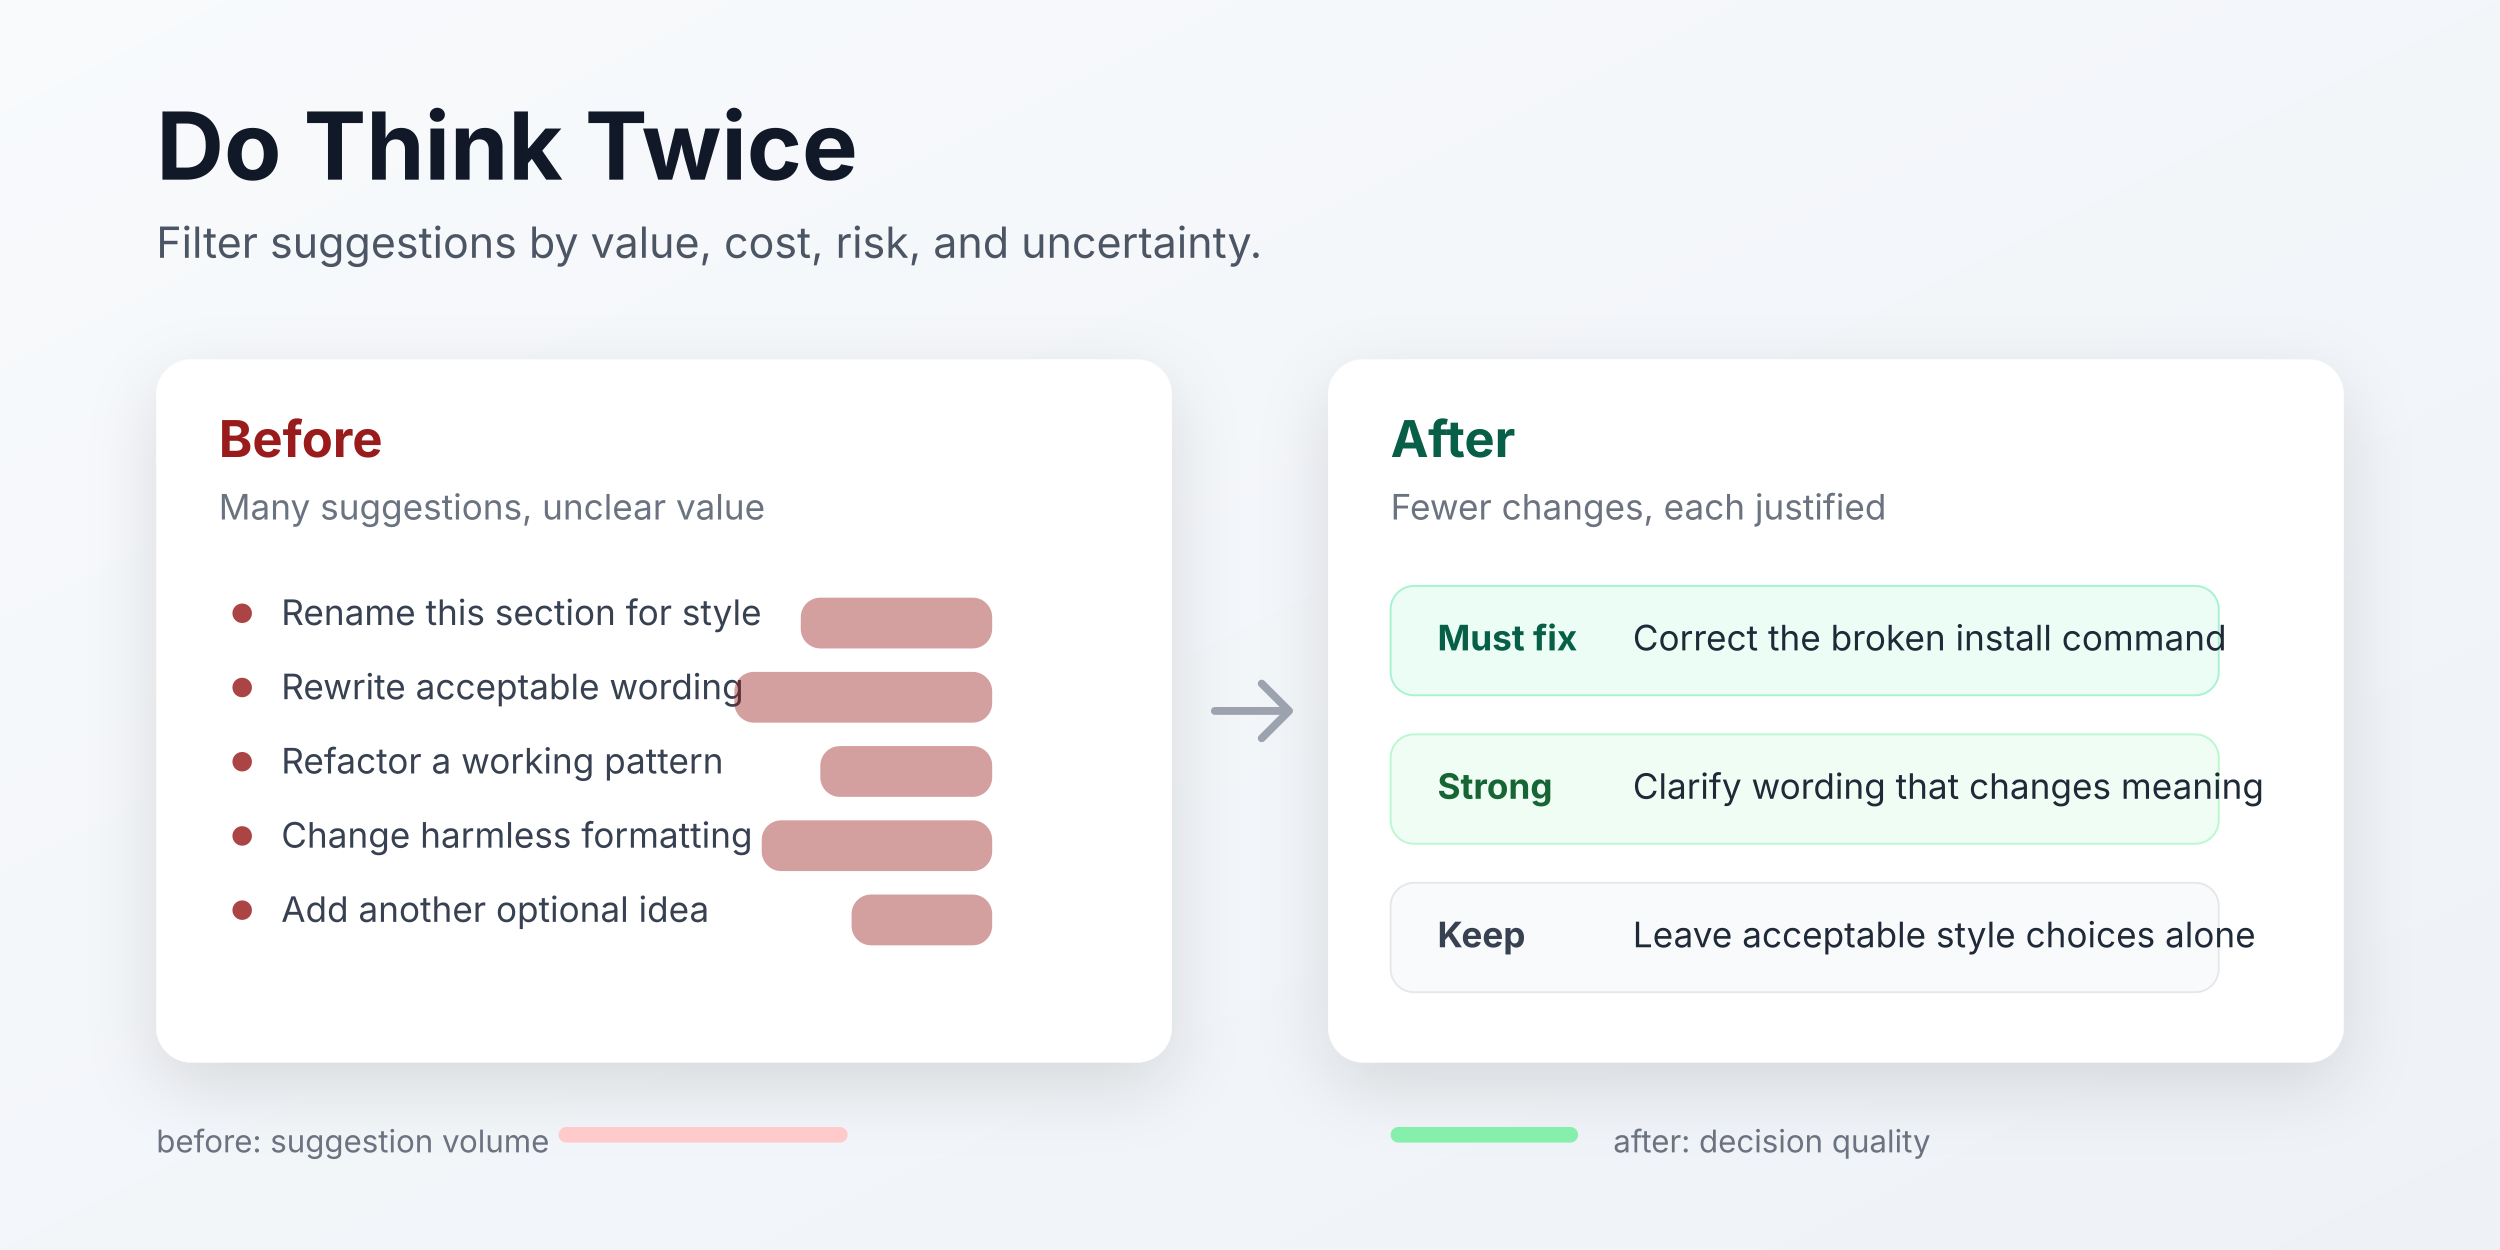
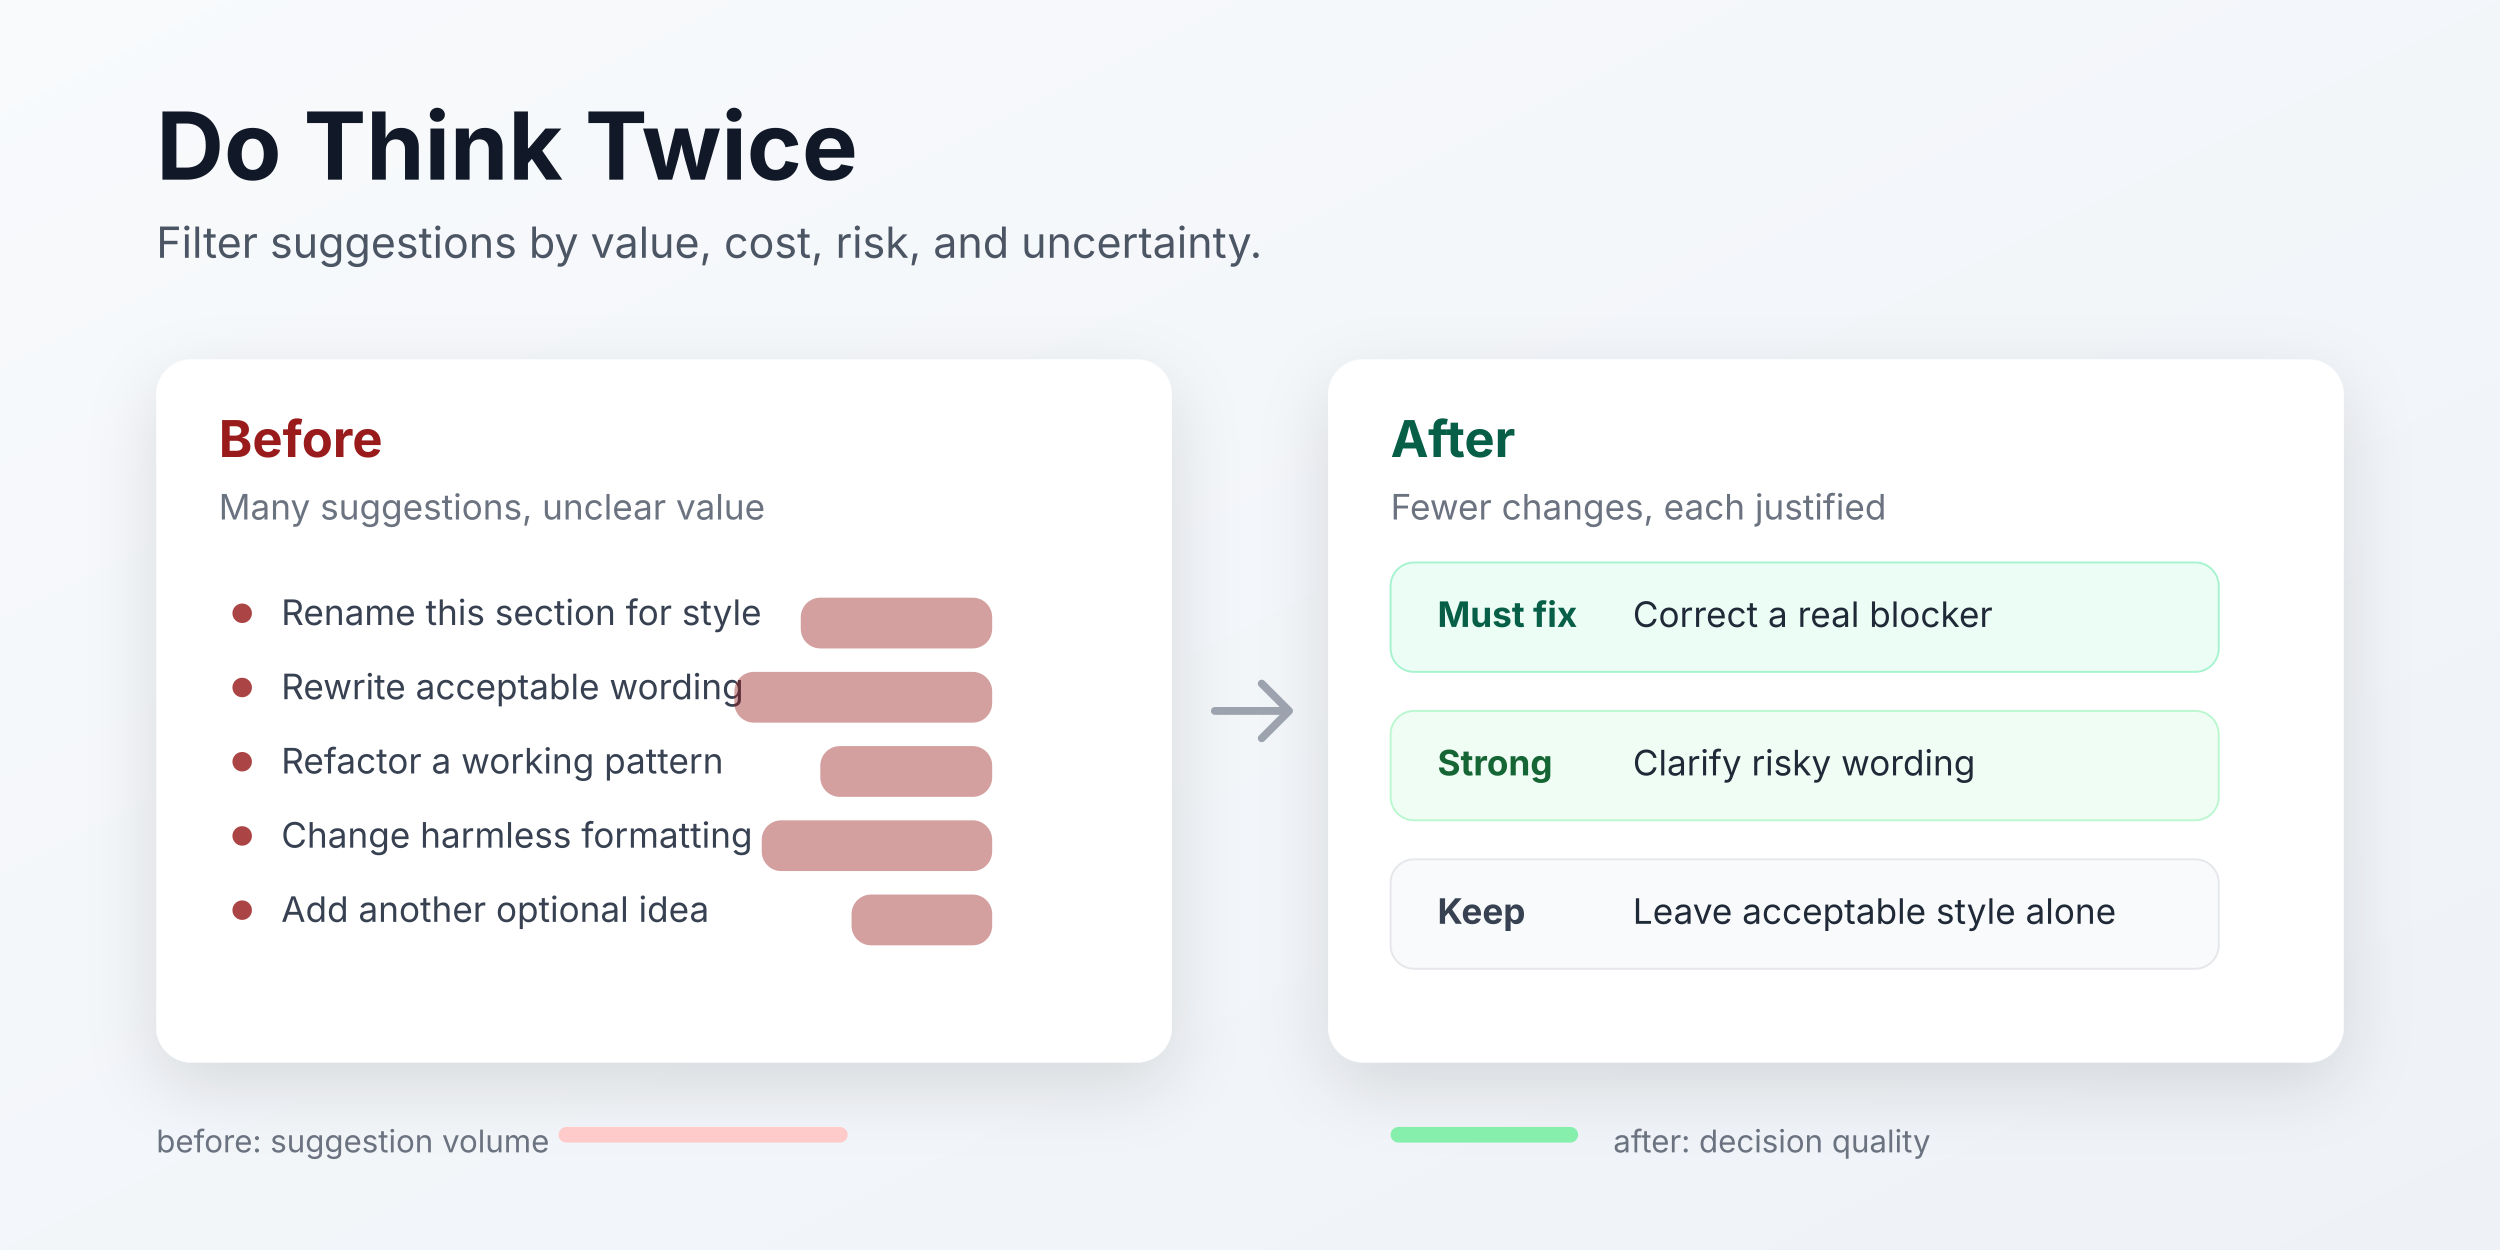
<svg xmlns="http://www.w3.org/2000/svg" width="1280" height="640" viewBox="0 0 1280 640" role="img" aria-labelledby="title desc">
  <defs>
    <filter id="shadow" x="-20%" y="-20%" width="140%" height="140%">
      <feDropShadow dx="0" dy="12" stdDeviation="18" flood-color="#111827" flood-opacity="0.12" />
    </filter>
    <linearGradient id="bg" x1="0" y1="0" x2="1" y2="1">
      <stop offset="0" stop-color="#f8fafc" />
      <stop offset="1" stop-color="#eef2f7" />
    </linearGradient>
  </defs>
  <rect width="1280" height="640" fill="url(#bg)" />
  <text x="80" y="92" fill="#111827" font-family="Inter, Segoe UI, Arial, sans-serif" font-size="48" font-weight="750">Do Think Twice</text>
  <text x="80" y="132" fill="#4b5563" font-family="Inter, Segoe UI, Arial, sans-serif" font-size="22">Filter suggestions by value, cost, risk, and uncertainty.</text>
  <g filter="url(#shadow)">
    <rect x="80" y="184" width="520" height="360" rx="18" fill="#ffffff" />
    <rect x="680" y="184" width="520" height="360" rx="18" fill="#ffffff" />
  </g>
  <text x="112" y="234" fill="#991b1b" font-family="Inter, Segoe UI, Arial, sans-serif" font-size="26" font-weight="700">Before</text>
  <text x="112" y="266" fill="#6b7280" font-family="Inter, Segoe UI, Arial, sans-serif" font-size="18">Many suggestions, unclear value</text>
  <g font-family="Inter, Segoe UI, Arial, sans-serif" font-size="18">
    <g fill="#991b1b" opacity="0.82">
      <circle cx="124" cy="314" r="5" />
      <circle cx="124" cy="352" r="5" />
      <circle cx="124" cy="390" r="5" />
      <circle cx="124" cy="428" r="5" />
      <circle cx="124" cy="466" r="5" />
    </g>
    <g fill="#374151">
      <text x="144" y="320">Rename this section for style</text>
      <text x="144" y="358">Rewrite acceptable wording</text>
      <text x="144" y="396">Refactor a working pattern</text>
      <text x="144" y="434">Change harmless formatting</text>
      <text x="144" y="472">Add another optional idea</text>
    </g>
    <g opacity="0.42" fill="#991b1b">
      <path d="M420 306h78a10 10 0 0 1 10 10v6a10 10 0 0 1-10 10h-78a10 10 0 0 1-10-10v-6a10 10 0 0 1 10-10z" />
      <path d="M386 344h112a10 10 0 0 1 10 10v6a10 10 0 0 1-10 10H386a10 10 0 0 1-10-10v-6a10 10 0 0 1 10-10z" />
      <path d="M430 382h68a10 10 0 0 1 10 10v6a10 10 0 0 1-10 10h-68a10 10 0 0 1-10-10v-6a10 10 0 0 1 10-10z" />
      <path d="M400 420h98a10 10 0 0 1 10 10v6a10 10 0 0 1-10 10h-98a10 10 0 0 1-10-10v-6a10 10 0 0 1 10-10z" />
      <path d="M446 458h52a10 10 0 0 1 10 10v6a10 10 0 0 1-10 10h-52a10 10 0 0 1-10-10v-6a10 10 0 0 1 10-10z" />
    </g>
  </g>
  <g>
    <line x1="622" y1="364" x2="658" y2="364" stroke="#9ca3af" stroke-width="4" stroke-linecap="round" />
    <path d="M646 350l14 14-14 14" fill="none" stroke="#9ca3af" stroke-width="4" stroke-linecap="round" stroke-linejoin="round" />
  </g>
  <text x="712" y="234" fill="#065f46" font-family="Inter, Segoe UI, Arial, sans-serif" font-size="26" font-weight="700">After</text>
  <text x="712" y="266" fill="#6b7280" font-family="Inter, Segoe UI, Arial, sans-serif" font-size="18">Fewer changes, each justified</text>
  <g font-family="Inter, Segoe UI, Arial, sans-serif">
-     <rect x="712" y="300" width="424" height="56" rx="12" fill="#ecfdf5" stroke="#a7f3d0" />
-     <text x="736" y="333" fill="#065f46" font-size="18" font-weight="700">Must fix</text>
-     <text x="836" y="333" fill="#1f2937" font-size="18">Correct the broken install command</text>
-     <rect x="712" y="376" width="424" height="56" rx="12" fill="#f0fdf4" stroke="#bbf7d0" />
-     <text x="736" y="409" fill="#166534" font-size="18" font-weight="700">Strong</text>
-     <text x="836" y="409" fill="#1f2937" font-size="18">Clarify wording that changes meaning</text>
-     <rect x="712" y="452" width="424" height="56" rx="12" fill="#f9fafb" stroke="#e5e7eb" />
-     <text x="736" y="485" fill="#374151" font-size="18" font-weight="700">Keep</text>
-     <text x="836" y="485" fill="#1f2937" font-size="18">Leave acceptable style choices alone</text>
+     <rect x="712" y="288" width="424" height="56" rx="12" fill="#ecfdf5" stroke="#a7f3d0" />
+     <text x="736" y="321" fill="#065f46" font-size="18" font-weight="700">Must fix</text>
+     <text x="836" y="321" fill="#1f2937" font-size="18">Correct a real blocker</text>
+     <rect x="712" y="364" width="424" height="56" rx="12" fill="#f0fdf4" stroke="#bbf7d0" />
+     <text x="736" y="397" fill="#166534" font-size="18" font-weight="700">Strong</text>
+     <text x="836" y="397" fill="#1f2937" font-size="18">Clarify risky wording</text>
+     <rect x="712" y="440" width="424" height="56" rx="12" fill="#f9fafb" stroke="#e5e7eb" />
+     <text x="736" y="473" fill="#374151" font-size="18" font-weight="700">Keep</text>
+     <text x="836" y="473" fill="#1f2937" font-size="18">Leave acceptable style alone</text>
  </g>
  <g font-family="Inter, Segoe UI, Arial, sans-serif" font-size="16" fill="#6b7280">
    <text x="80" y="590">before: suggestion volume</text>
    <rect x="286" y="577" width="148" height="8" rx="4" fill="#fecaca" />
    <rect x="712" y="577" width="96" height="8" rx="4" fill="#86efac" />
    <text x="826" y="590">after: decision quality</text>
  </g>
</svg>
